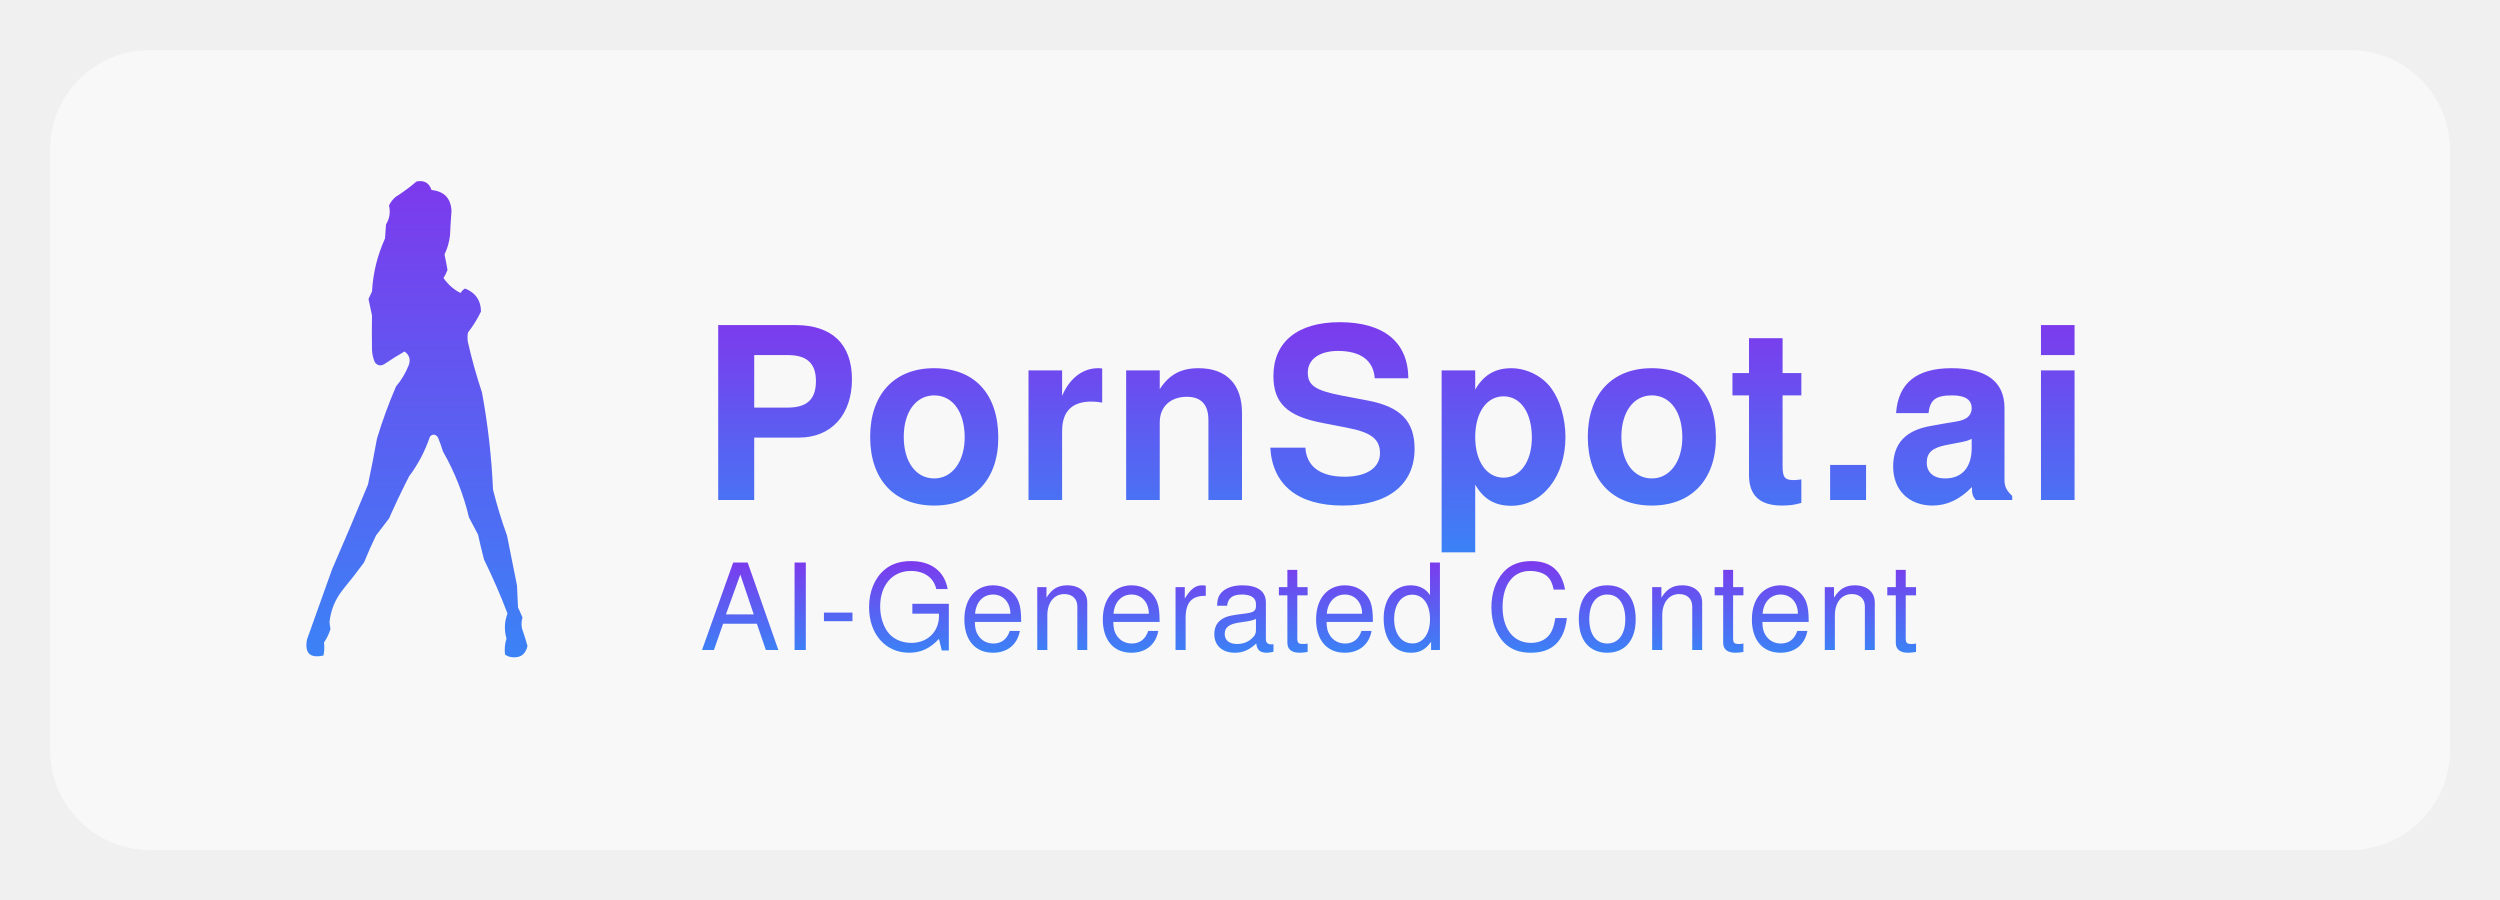
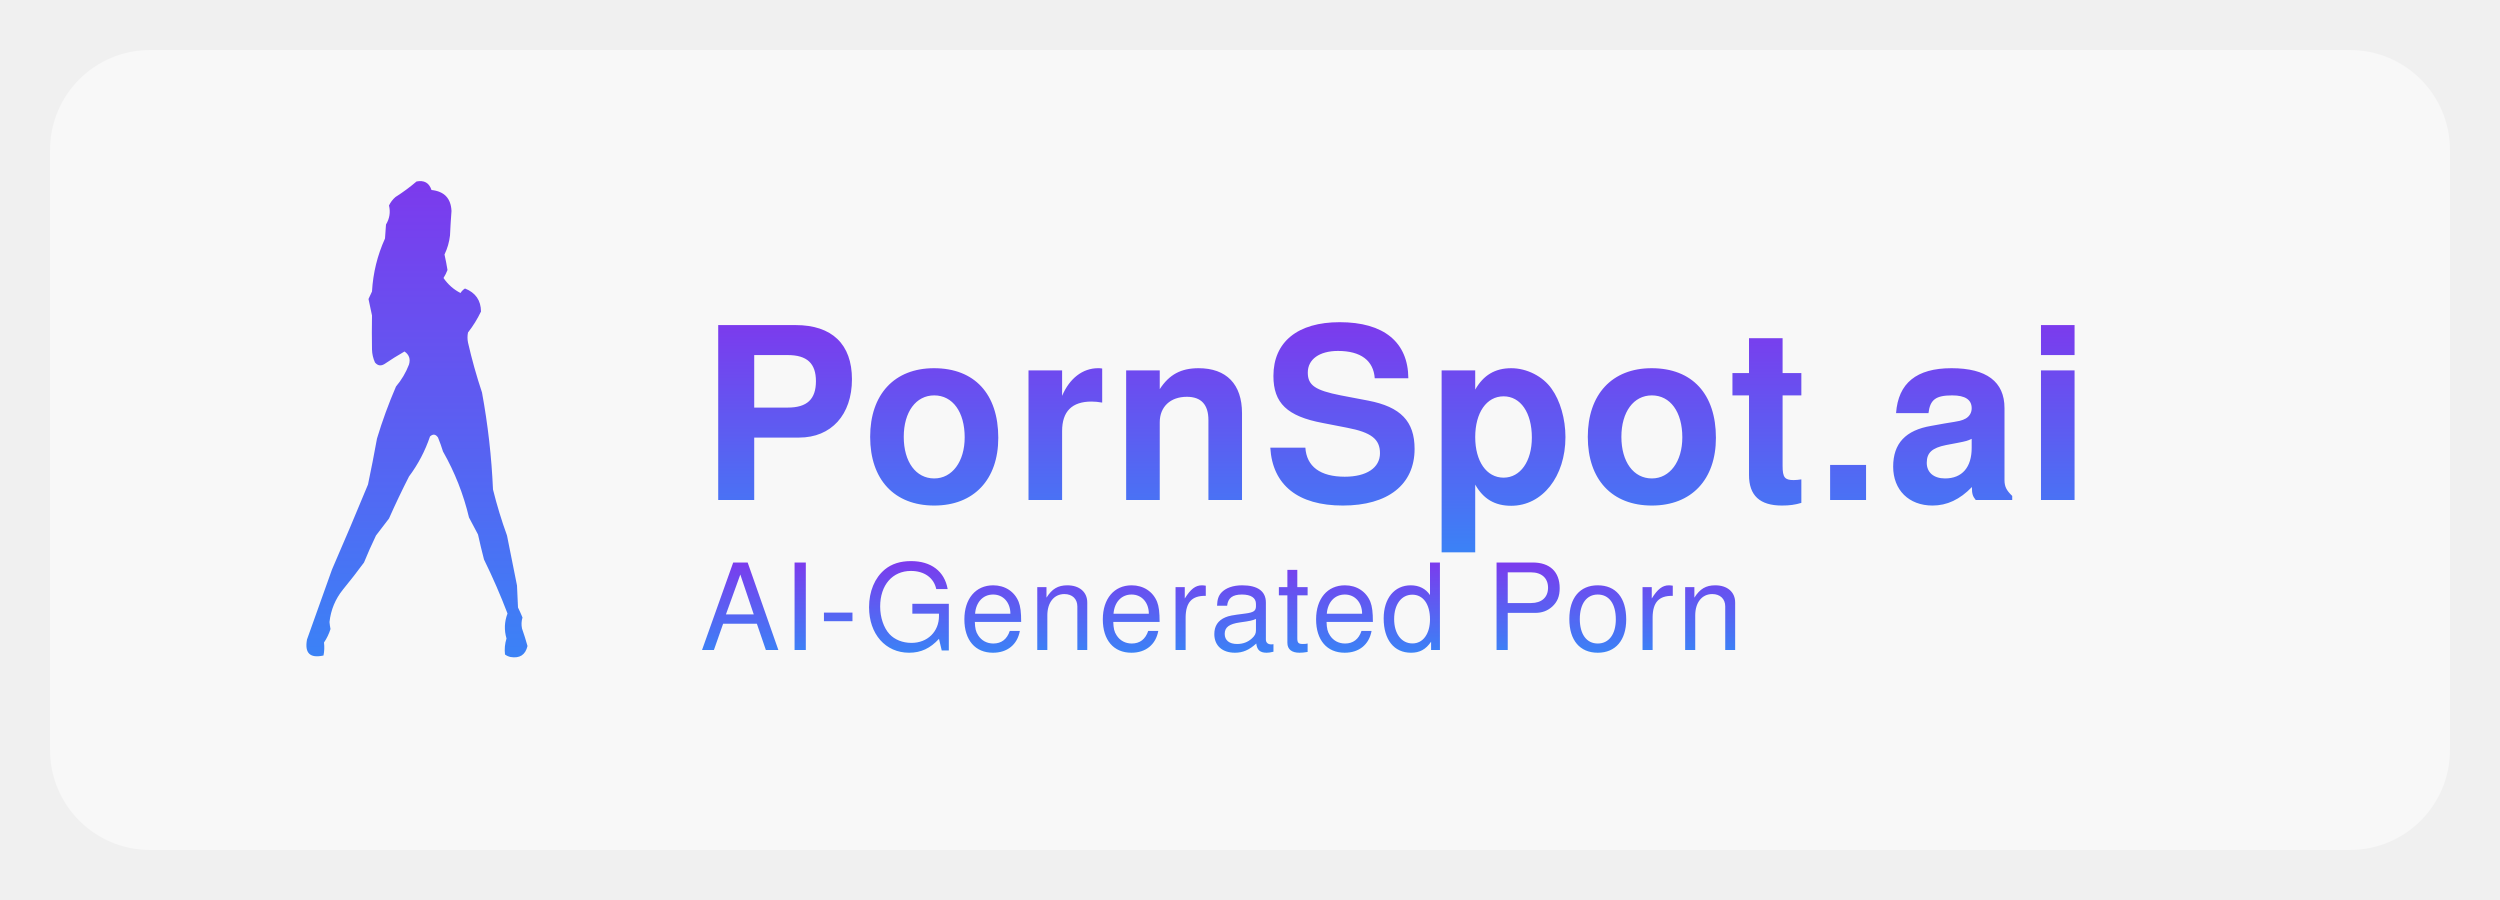
<svg xmlns="http://www.w3.org/2000/svg" width="500" height="180" viewBox="0 0 400 180" preserveAspectRatio="xMinYMid meet">
  <defs>
    <linearGradient id="brandGradient" x1="0" y1="0" x2="0" y2="1">
      <stop offset="0%" stop-color="hsl(262.1,83.3%,57.8%)" />
      <stop offset="100%" stop-color="hsl(217.2,91.2%,59.8%)" />
    </linearGradient>
  </defs>
  <g id="bg-fade">
    <rect x="10" y="10" width="480" height="160" rx="20" ry="20" fill="white" opacity="0.5" />
  </g>
  <g id="logo-group" transform="translate(20,36) scale(0.2)">
    <g>
      <path style="opacity:1" fill="url(#brandGradient)" d="M 316.5,1.5 C 324.136,-0.031 329.136,2.802 331.5,10C 344.273,11.353 350.94,18.353 351.5,31C 350.86,39.157 350.36,47.324 350,55.5C 349.236,62.158 347.403,68.491 344.5,74.5C 345.661,79.635 346.661,84.802 347.5,90C 346.452,92.762 345.119,95.429 343.5,98C 348.062,104.581 353.729,109.581 360.5,113C 361.68,111.104 363.18,109.604 365,108.5C 375.553,112.693 380.886,120.36 381,131.5C 377.418,139.003 373.085,146.003 368,152.5C 367.333,155.833 367.333,159.167 368,162.5C 371.852,179.389 376.518,196.056 382,212.5C 387.919,244.598 391.586,276.931 393,309.5C 396.858,325.074 401.525,340.407 407,355.5C 410.334,372.172 413.667,388.839 417,405.5C 417.333,412.833 417.667,420.167 418,427.5C 419.597,430.791 421.097,434.125 422.5,437.5C 421.407,441.108 421.24,444.775 422,448.5C 424.047,454.304 425.88,460.138 427.5,466C 425.393,474.9 419.727,478.566 410.5,477C 408.481,476.55 406.648,475.717 405,474.5C 404.362,469.075 404.862,463.741 406.5,458.5C 404.041,450.098 404.374,441.764 407.5,433.5C 400.501,415.165 392.667,397.165 384,379.5C 381.844,371.208 379.844,362.875 378,354.5C 375,348.833 372,343.167 369,337.5C 363.474,314.256 354.808,292.256 343,271.5C 341.53,266.757 339.864,262.091 338,257.5C 335.633,254.068 332.966,253.735 330,256.5C 325.084,271.002 318.084,284.335 309,296.5C 301.948,310.328 295.281,324.328 289,338.5C 284.667,344.167 280.333,349.833 276,355.5C 271.725,364.382 267.725,373.382 264,382.5C 257.242,391.681 250.242,400.681 243,409.5C 235.33,419.009 230.83,429.842 229.5,442C 229.688,444.355 230.021,446.688 230.5,449C 229.005,453.823 226.838,458.323 224,462.5C 224.535,466.841 224.368,471.175 223.5,475.5C 209.993,478.493 204.493,473.16 207,459.5C 215.333,436.167 223.667,412.833 232,389.5C 244.276,361.282 256.276,332.949 268,304.5C 271.215,289.209 274.215,273.875 277,258.5C 282.346,240.794 288.679,223.461 296,206.5C 301.561,199.928 305.894,192.595 309,184.5C 310.618,179.002 309.118,174.669 304.5,171.5C 297.665,175.416 290.998,179.583 284.5,184C 280.906,186.247 277.739,185.747 275,182.5C 273.109,178.389 272.109,174.056 272,169.5C 271.801,158.161 271.801,146.827 272,135.5C 270.754,130.017 269.588,124.517 268.5,119C 269.635,116.518 270.801,114.018 272,111.5C 273.037,93.019 277.37,75.353 285,58.5C 285.333,53.833 285.667,49.167 286,44.5C 289.596,38.566 290.596,32.233 289,25.5C 290.561,22.217 292.727,19.383 295.5,17C 302.924,12.3 309.924,7.134 316.5,1.5 Z" />
    </g>
  </g>
  <g id="text-group" transform="translate(140,100)">
    <text x="0" y="0" fill="url(#brandGradient)" font-family="Helvetica, Arial, sans-serif" font-weight="700" font-size="48" letter-spacing="1">PornSpot.ai</text>
-     <text x="0" y="30" fill="url(#brandGradient)" font-family="Helvetica, Arial, sans-serif" font-weight="400" font-size="24" letter-spacing="0.5">AI-Generated Content</text>
+     <text x="0" y="30" fill="url(#brandGradient)" font-family="Helvetica, Arial, sans-serif" font-weight="400" font-size="24" letter-spacing="0.5">AI-Generated Porn</text>
  </g>
</svg>
